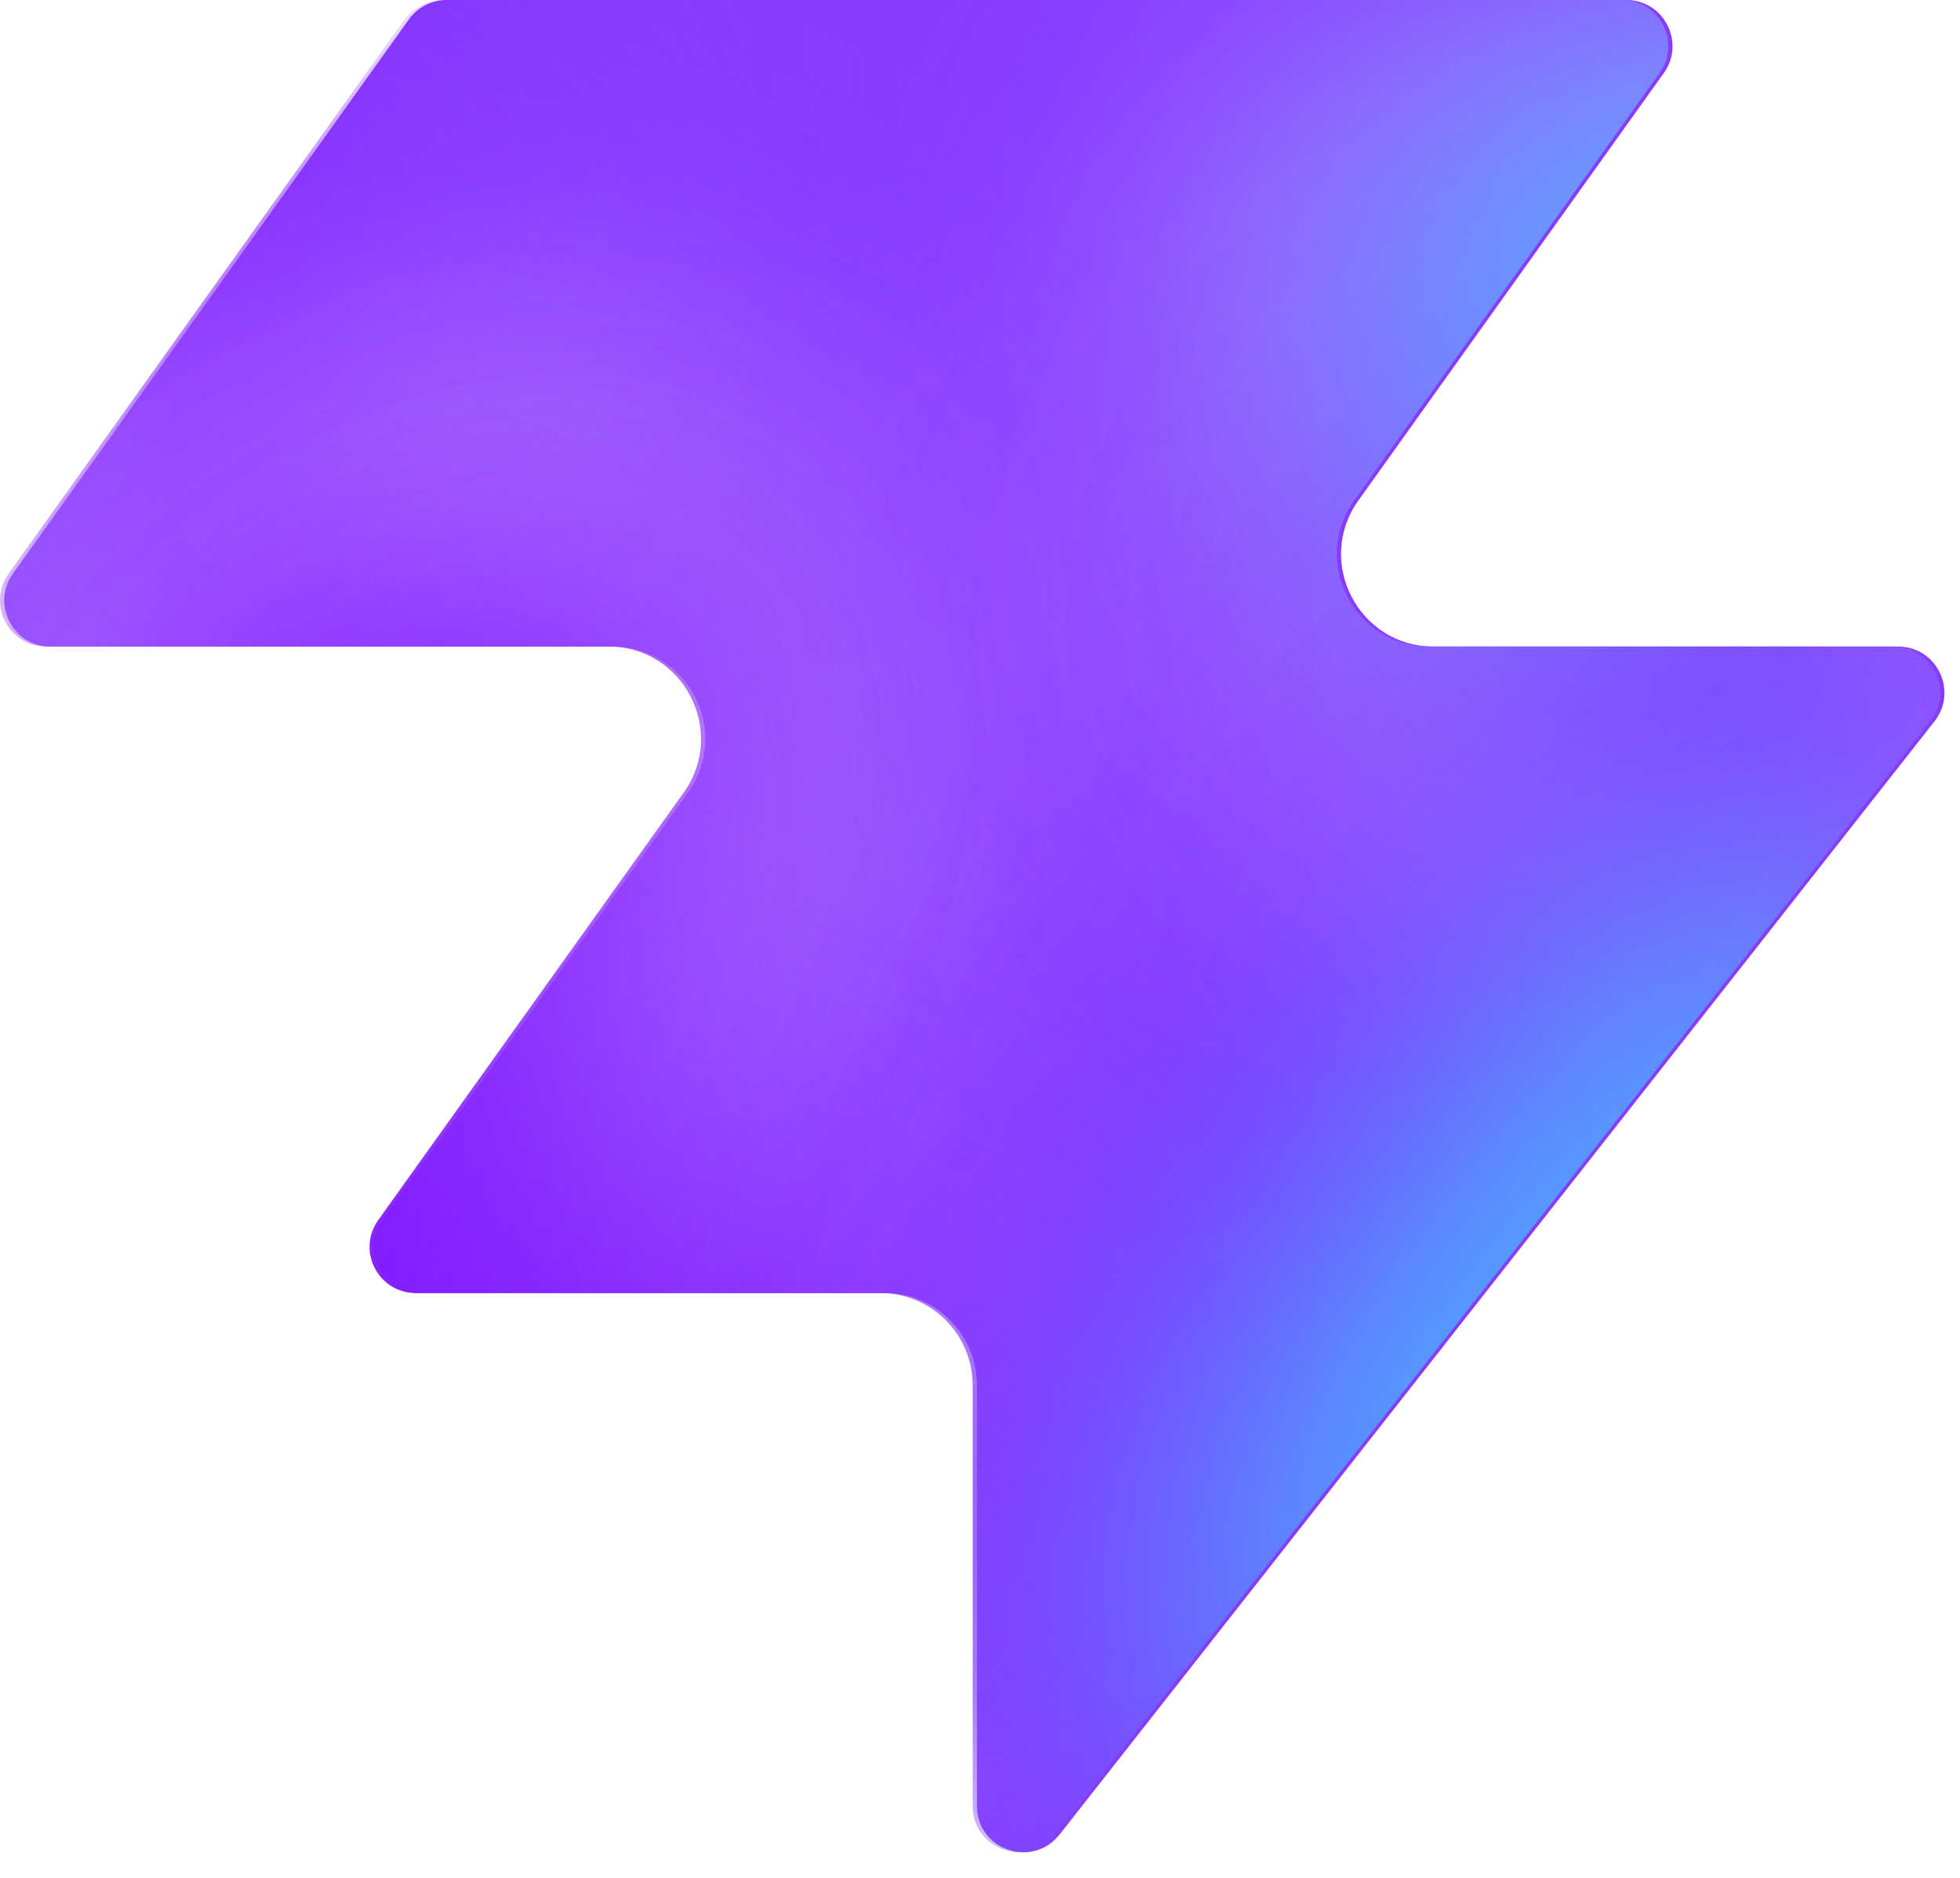
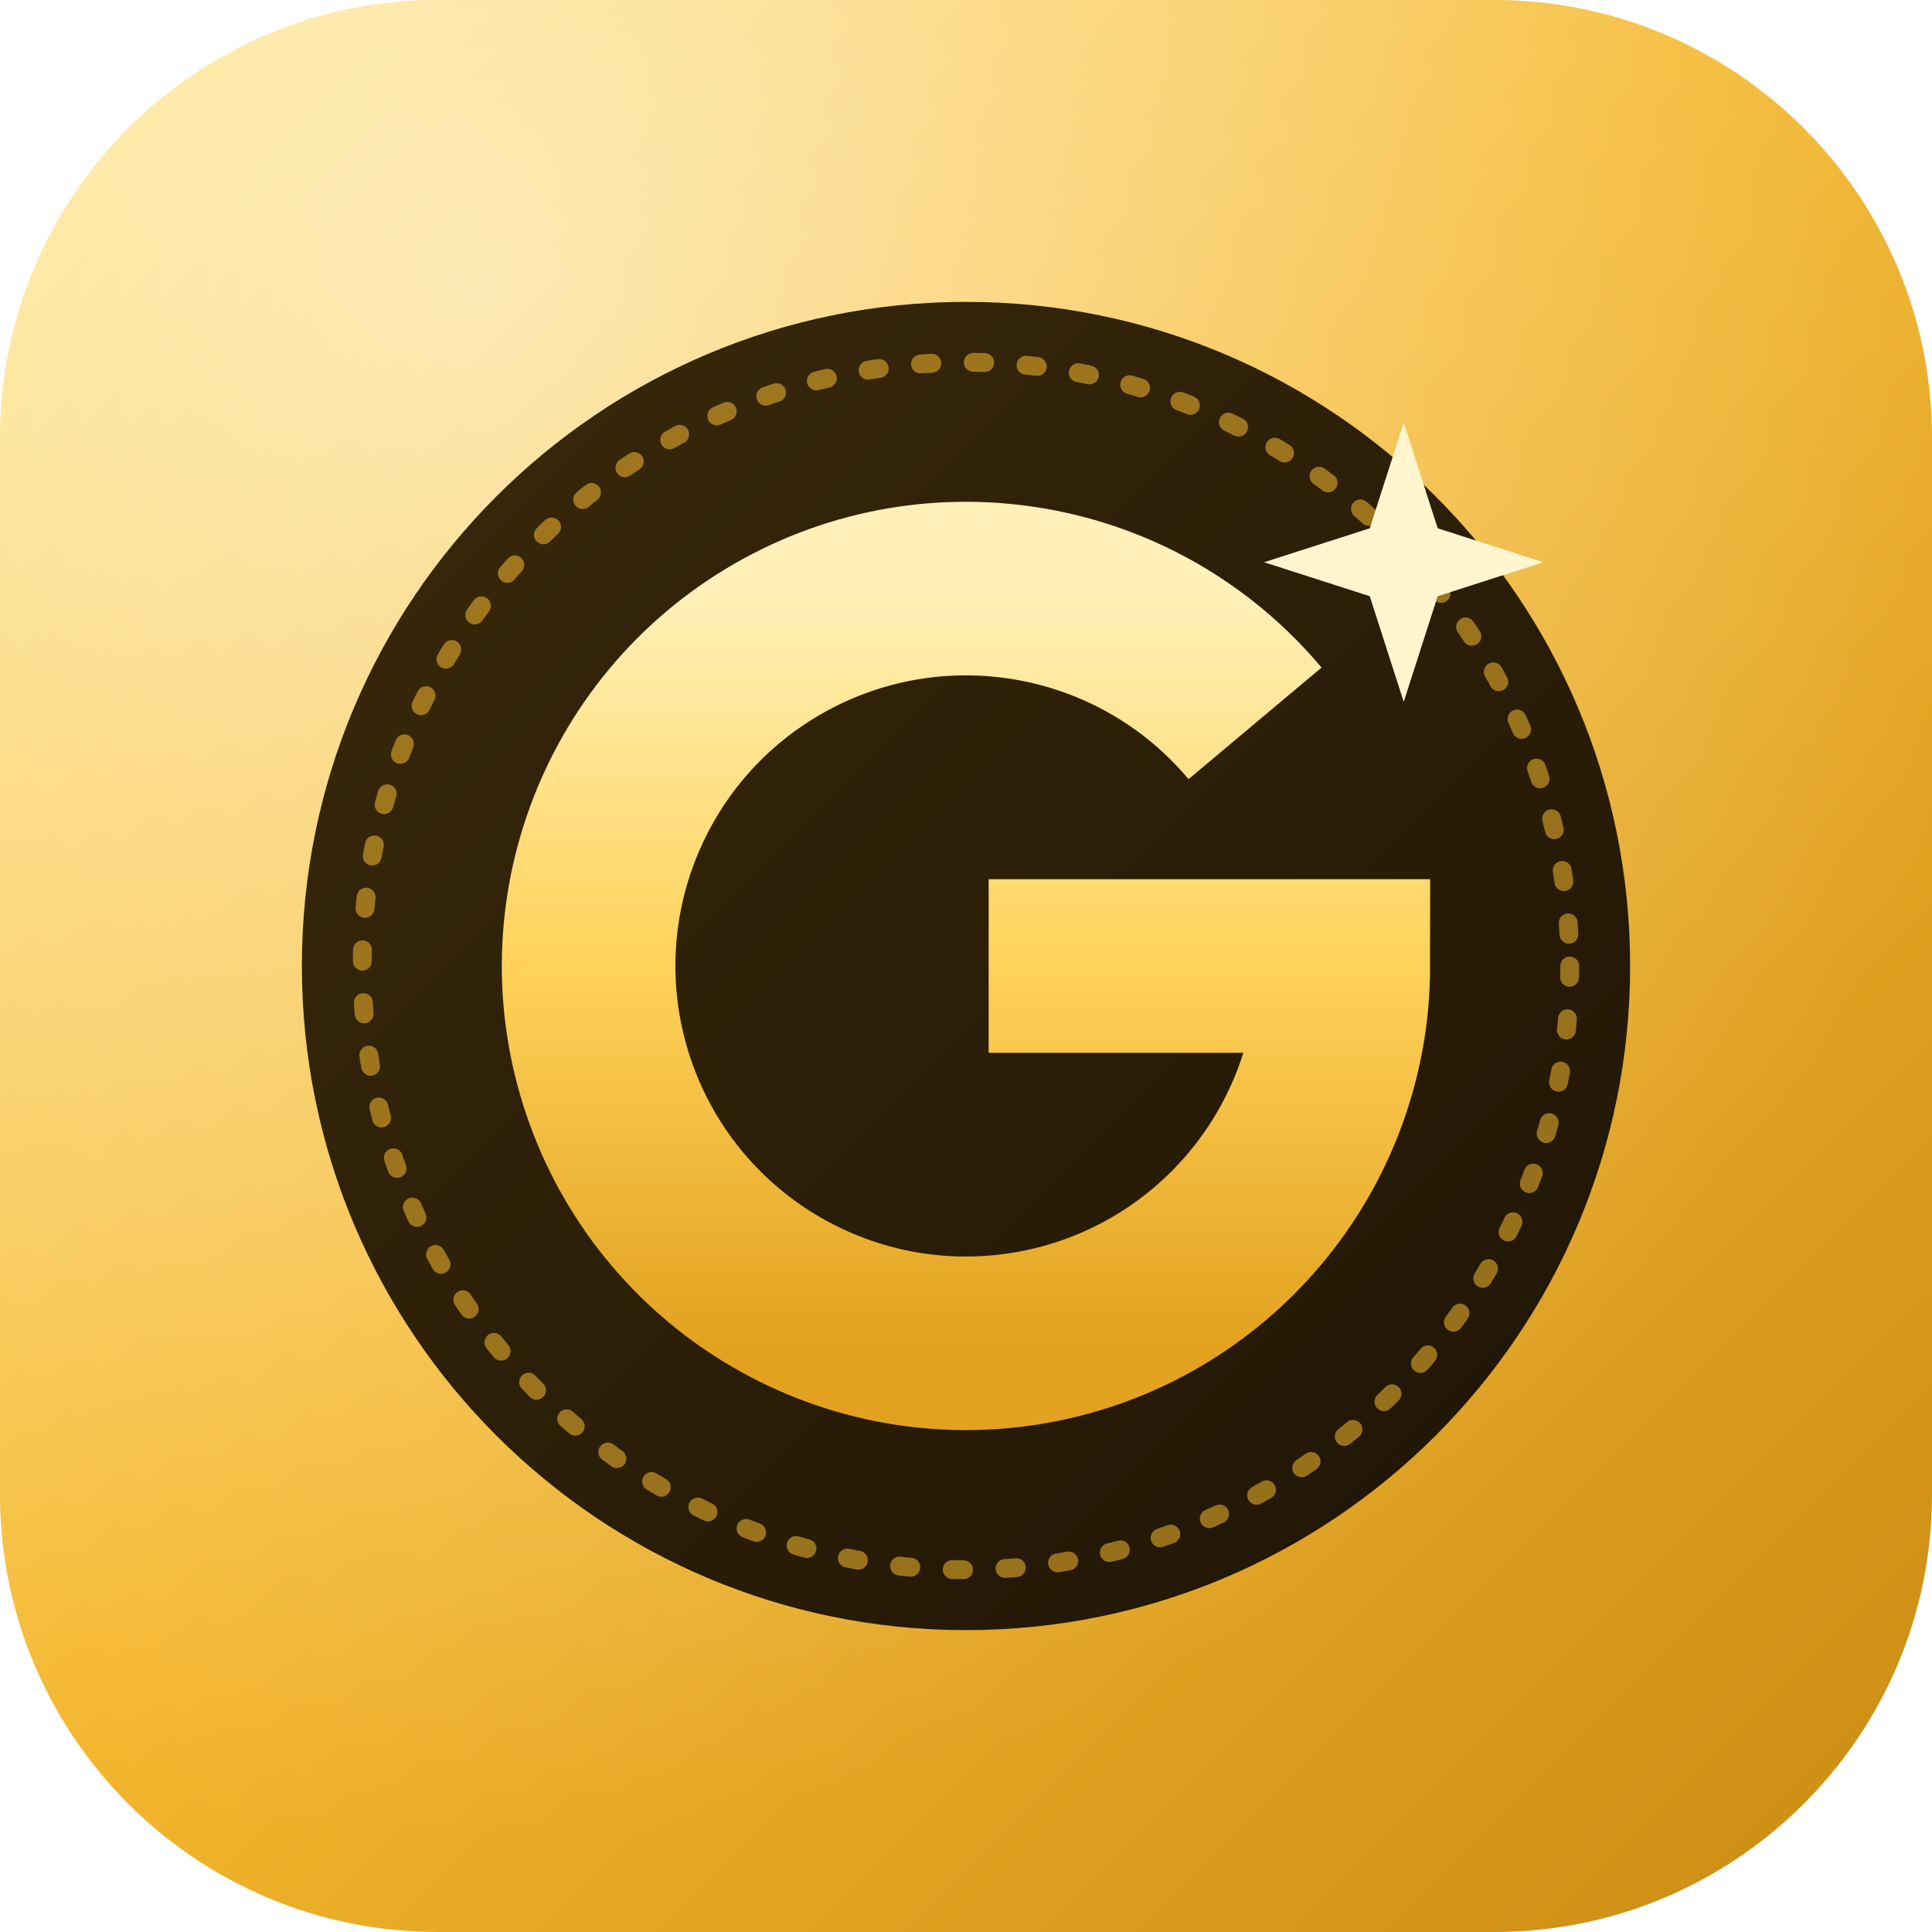
- <svg xmlns="http://www.w3.org/2000/svg" width="48" height="46" fill="none" viewBox="0 0 48 46">
-   <path fill="#863bff" d="M25.946 44.938c-.664.845-2.021.375-2.021-.698V33.937a2.26 2.26 0 0 0-2.262-2.262H10.287c-.92 0-1.456-1.04-.92-1.788l7.48-10.471c1.07-1.497 0-3.578-1.842-3.578H1.237c-.92 0-1.456-1.04-.92-1.788L10.013.474c.214-.297.556-.474.92-.474h28.894c.92 0 1.456 1.04.92 1.788l-7.48 10.471c-1.07 1.498 0 3.579 1.842 3.579h11.377c.943 0 1.473 1.088.89 1.83L25.947 44.94z" style="fill:#863bff;fill:color(display-p3 .525 .23 1);fill-opacity:1" />
-   <mask id="a" width="48" height="46" x="0" y="0" maskUnits="userSpaceOnUse" style="mask-type:alpha">
-     <path fill="#000" d="M25.842 44.938c-.664.844-2.021.375-2.021-.698V33.937a2.26 2.26 0 0 0-2.262-2.262H10.183c-.92 0-1.456-1.04-.92-1.788l7.48-10.471c1.07-1.498 0-3.579-1.842-3.579H1.133c-.92 0-1.456-1.04-.92-1.787L9.91.473c.214-.297.556-.474.92-.474h28.894c.92 0 1.456 1.04.92 1.788l-7.48 10.471c-1.07 1.498 0 3.578 1.842 3.578h11.377c.943 0 1.473 1.088.89 1.832L25.843 44.94z" style="fill:#000;fill-opacity:1" />
-   </mask>
-   <g mask="url(#a)">
-     <g filter="url(#b)">
-       <ellipse cx="5.508" cy="14.704" fill="#ede6ff" rx="5.508" ry="14.704" style="fill:#ede6ff;fill:color(display-p3 .927 .903 1);fill-opacity:1" transform="matrix(.00324 1 1 -.00324 -4.47 31.516)" />
-     </g>
-     <g filter="url(#c)">
-       <ellipse cx="10.399" cy="29.851" fill="#ede6ff" rx="10.399" ry="29.851" style="fill:#ede6ff;fill:color(display-p3 .927 .903 1);fill-opacity:1" transform="matrix(.00324 1 1 -.00324 -39.328 7.883)" />
-     </g>
-     <g filter="url(#d)">
-       <ellipse cx="5.508" cy="30.487" fill="#7e14ff" rx="5.508" ry="30.487" style="fill:#7e14ff;fill:color(display-p3 .492 .077 1);fill-opacity:1" transform="rotate(89.814 -25.913 -14.639)scale(1 -1)" />
-     </g>
-     <g filter="url(#e)">
-       <ellipse cx="5.508" cy="30.599" fill="#7e14ff" rx="5.508" ry="30.599" style="fill:#7e14ff;fill:color(display-p3 .492 .077 1);fill-opacity:1" transform="rotate(89.814 -32.644 -3.334)scale(1 -1)" />
-     </g>
-     <g filter="url(#f)">
-       <ellipse cx="5.508" cy="30.599" fill="#7e14ff" rx="5.508" ry="30.599" style="fill:#7e14ff;fill:color(display-p3 .492 .077 1);fill-opacity:1" transform="matrix(.00324 1 1 -.00324 -34.34 30.47)" />
-     </g>
-     <g filter="url(#g)">
-       <ellipse cx="14.072" cy="22.078" fill="#ede6ff" rx="14.072" ry="22.078" style="fill:#ede6ff;fill:color(display-p3 .927 .903 1);fill-opacity:1" transform="rotate(93.35 24.506 48.493)scale(-1 1)" />
-     </g>
-     <g filter="url(#h)">
-       <ellipse cx="3.47" cy="21.501" fill="#7e14ff" rx="3.47" ry="21.501" style="fill:#7e14ff;fill:color(display-p3 .492 .077 1);fill-opacity:1" transform="rotate(89.009 28.708 47.59)scale(-1 1)" />
-     </g>
-     <g filter="url(#i)">
-       <ellipse cx="3.47" cy="21.501" fill="#7e14ff" rx="3.47" ry="21.501" style="fill:#7e14ff;fill:color(display-p3 .492 .077 1);fill-opacity:1" transform="rotate(89.009 28.708 47.59)scale(-1 1)" />
-     </g>
-     <g filter="url(#j)">
-       <ellipse cx=".387" cy="8.972" fill="#7e14ff" rx="4.407" ry="29.108" style="fill:#7e14ff;fill:color(display-p3 .492 .077 1);fill-opacity:1" transform="rotate(39.51 .387 8.972)" />
-     </g>
-     <g filter="url(#k)">
-       <ellipse cx="47.523" cy="-6.092" fill="#7e14ff" rx="4.407" ry="29.108" style="fill:#7e14ff;fill:color(display-p3 .492 .077 1);fill-opacity:1" transform="rotate(37.892 47.523 -6.092)" />
-     </g>
-     <g filter="url(#l)">
-       <ellipse cx="41.412" cy="6.333" fill="#47bfff" rx="5.971" ry="9.665" style="fill:#47bfff;fill:color(display-p3 .28 .748 1);fill-opacity:1" transform="rotate(37.892 41.412 6.333)" />
-     </g>
-     <g filter="url(#m)">
-       <ellipse cx="-1.879" cy="38.332" fill="#7e14ff" rx="4.407" ry="29.108" style="fill:#7e14ff;fill:color(display-p3 .492 .077 1);fill-opacity:1" transform="rotate(37.892 -1.88 38.332)" />
-     </g>
-     <g filter="url(#n)">
-       <ellipse cx="-1.879" cy="38.332" fill="#7e14ff" rx="4.407" ry="29.108" style="fill:#7e14ff;fill:color(display-p3 .492 .077 1);fill-opacity:1" transform="rotate(37.892 -1.88 38.332)" />
-     </g>
-     <g filter="url(#o)">
-       <ellipse cx="35.651" cy="29.907" fill="#7e14ff" rx="4.407" ry="29.108" style="fill:#7e14ff;fill:color(display-p3 .492 .077 1);fill-opacity:1" transform="rotate(37.892 35.651 29.907)" />
-     </g>
-     <g filter="url(#p)">
-       <ellipse cx="38.418" cy="32.4" fill="#47bfff" rx="5.971" ry="15.297" style="fill:#47bfff;fill:color(display-p3 .28 .748 1);fill-opacity:1" transform="rotate(37.892 38.418 32.4)" />
-     </g>
-   </g>
+ <svg xmlns="http://www.w3.org/2000/svg" viewBox="0 0 512 512" width="512" height="512">
  <defs>
-     <filter id="b" width="60.045" height="41.654" x="-19.77" y="16.149" color-interpolation-filters="sRGB" filterUnits="userSpaceOnUse">
-       <feFlood flood-opacity="0" result="BackgroundImageFix" />
-       <feBlend in="SourceGraphic" in2="BackgroundImageFix" result="shape" />
-       <feGaussianBlur result="effect1_foregroundBlur_2002_17158" stdDeviation="7.659" />
-     </filter>
-     <filter id="c" width="90.34" height="51.437" x="-54.613" y="-7.533" color-interpolation-filters="sRGB" filterUnits="userSpaceOnUse">
-       <feFlood flood-opacity="0" result="BackgroundImageFix" />
-       <feBlend in="SourceGraphic" in2="BackgroundImageFix" result="shape" />
-       <feGaussianBlur result="effect1_foregroundBlur_2002_17158" stdDeviation="7.659" />
-     </filter>
-     <filter id="d" width="79.355" height="29.4" x="-49.64" y="2.03" color-interpolation-filters="sRGB" filterUnits="userSpaceOnUse">
-       <feFlood flood-opacity="0" result="BackgroundImageFix" />
-       <feBlend in="SourceGraphic" in2="BackgroundImageFix" result="shape" />
-       <feGaussianBlur result="effect1_foregroundBlur_2002_17158" stdDeviation="4.596" />
-     </filter>
-     <filter id="e" width="79.579" height="29.4" x="-45.045" y="20.029" color-interpolation-filters="sRGB" filterUnits="userSpaceOnUse">
-       <feFlood flood-opacity="0" result="BackgroundImageFix" />
-       <feBlend in="SourceGraphic" in2="BackgroundImageFix" result="shape" />
-       <feGaussianBlur result="effect1_foregroundBlur_2002_17158" stdDeviation="4.596" />
-     </filter>
-     <filter id="f" width="79.579" height="29.4" x="-43.513" y="21.178" color-interpolation-filters="sRGB" filterUnits="userSpaceOnUse">
-       <feFlood flood-opacity="0" result="BackgroundImageFix" />
-       <feBlend in="SourceGraphic" in2="BackgroundImageFix" result="shape" />
-       <feGaussianBlur result="effect1_foregroundBlur_2002_17158" stdDeviation="4.596" />
-     </filter>
-     <filter id="g" width="74.749" height="58.852" x="15.756" y="-17.901" color-interpolation-filters="sRGB" filterUnits="userSpaceOnUse">
-       <feFlood flood-opacity="0" result="BackgroundImageFix" />
-       <feBlend in="SourceGraphic" in2="BackgroundImageFix" result="shape" />
-       <feGaussianBlur result="effect1_foregroundBlur_2002_17158" stdDeviation="7.659" />
-     </filter>
-     <filter id="h" width="61.377" height="25.362" x="23.548" y="2.284" color-interpolation-filters="sRGB" filterUnits="userSpaceOnUse">
-       <feFlood flood-opacity="0" result="BackgroundImageFix" />
-       <feBlend in="SourceGraphic" in2="BackgroundImageFix" result="shape" />
-       <feGaussianBlur result="effect1_foregroundBlur_2002_17158" stdDeviation="4.596" />
-     </filter>
-     <filter id="i" width="61.377" height="25.362" x="23.548" y="2.284" color-interpolation-filters="sRGB" filterUnits="userSpaceOnUse">
-       <feFlood flood-opacity="0" result="BackgroundImageFix" />
-       <feBlend in="SourceGraphic" in2="BackgroundImageFix" result="shape" />
-       <feGaussianBlur result="effect1_foregroundBlur_2002_17158" stdDeviation="4.596" />
-     </filter>
-     <filter id="j" width="56.045" height="63.649" x="-27.636" y="-22.853" color-interpolation-filters="sRGB" filterUnits="userSpaceOnUse">
-       <feFlood flood-opacity="0" result="BackgroundImageFix" />
-       <feBlend in="SourceGraphic" in2="BackgroundImageFix" result="shape" />
-       <feGaussianBlur result="effect1_foregroundBlur_2002_17158" stdDeviation="4.596" />
-     </filter>
-     <filter id="k" width="54.814" height="64.646" x="20.116" y="-38.415" color-interpolation-filters="sRGB" filterUnits="userSpaceOnUse">
-       <feFlood flood-opacity="0" result="BackgroundImageFix" />
-       <feBlend in="SourceGraphic" in2="BackgroundImageFix" result="shape" />
-       <feGaussianBlur result="effect1_foregroundBlur_2002_17158" stdDeviation="4.596" />
-     </filter>
-     <filter id="l" width="33.541" height="35.313" x="24.641" y="-11.323" color-interpolation-filters="sRGB" filterUnits="userSpaceOnUse">
-       <feFlood flood-opacity="0" result="BackgroundImageFix" />
-       <feBlend in="SourceGraphic" in2="BackgroundImageFix" result="shape" />
-       <feGaussianBlur result="effect1_foregroundBlur_2002_17158" stdDeviation="4.596" />
-     </filter>
-     <filter id="m" width="54.814" height="64.646" x="-29.286" y="6.009" color-interpolation-filters="sRGB" filterUnits="userSpaceOnUse">
-       <feFlood flood-opacity="0" result="BackgroundImageFix" />
-       <feBlend in="SourceGraphic" in2="BackgroundImageFix" result="shape" />
-       <feGaussianBlur result="effect1_foregroundBlur_2002_17158" stdDeviation="4.596" />
-     </filter>
-     <filter id="n" width="54.814" height="64.646" x="-29.286" y="6.009" color-interpolation-filters="sRGB" filterUnits="userSpaceOnUse">
-       <feFlood flood-opacity="0" result="BackgroundImageFix" />
-       <feBlend in="SourceGraphic" in2="BackgroundImageFix" result="shape" />
-       <feGaussianBlur result="effect1_foregroundBlur_2002_17158" stdDeviation="4.596" />
-     </filter>
-     <filter id="o" width="54.814" height="64.646" x="8.244" y="-2.416" color-interpolation-filters="sRGB" filterUnits="userSpaceOnUse">
-       <feFlood flood-opacity="0" result="BackgroundImageFix" />
-       <feBlend in="SourceGraphic" in2="BackgroundImageFix" result="shape" />
-       <feGaussianBlur result="effect1_foregroundBlur_2002_17158" stdDeviation="4.596" />
-     </filter>
-     <filter id="p" width="39.409" height="43.623" x="18.713" y="10.588" color-interpolation-filters="sRGB" filterUnits="userSpaceOnUse">
-       <feFlood flood-opacity="0" result="BackgroundImageFix" />
-       <feBlend in="SourceGraphic" in2="BackgroundImageFix" result="shape" />
-       <feGaussianBlur result="effect1_foregroundBlur_2002_17158" stdDeviation="4.596" />
-     </filter>
+     <linearGradient id="bg" x1="0" y1="0" x2="1" y2="1">
+       <stop offset="0" stop-color="#FFE27A" />
+       <stop offset="0.45" stop-color="#F5B82E" />
+       <stop offset="1" stop-color="#C98A12" />
+     </linearGradient>
+     <linearGradient id="coin" x1="0" y1="0" x2="1" y2="1">
+       <stop offset="0" stop-color="#3A2A0B" />
+       <stop offset="1" stop-color="#1E1405" />
+     </linearGradient>
+     <linearGradient id="g" x1="0" y1="0" x2="0" y2="1">
+       <stop offset="0" stop-color="#FFF1B8" />
+       <stop offset="0.5" stop-color="#FFD25A" />
+       <stop offset="1" stop-color="#E2A21F" />
+     </linearGradient>
+     <radialGradient id="shine" cx="0.25" cy="0.15" r="0.8">
+       <stop offset="0" stop-color="#fff" stop-opacity="0.55" />
+       <stop offset="1" stop-color="#fff" stop-opacity="0" />
+     </radialGradient>
  </defs>
+   <rect width="512" height="512" rx="116" fill="url(#bg)" />
+   <rect width="512" height="512" rx="116" fill="url(#shine)" />
+   <circle cx="256" cy="256" r="176" fill="url(#coin)" />
+   <circle cx="256" cy="256" r="160" fill="none" stroke="#F5B82E" stroke-opacity="0.55" stroke-width="5" stroke-dasharray="3 11" stroke-linecap="round" />
+   <path d="M 332.6 191.7 A 100 100 0 1 0 356 256 L 262 256" fill="none" stroke="url(#g)" stroke-width="46" stroke-linejoin="miter" />
+   <path d="M 372 112 L 381 140 L 409 149 L 381 158 L 372 186 L 363 158 L 335 149 L 363 140 Z" fill="#FFF6D0" />
</svg>
